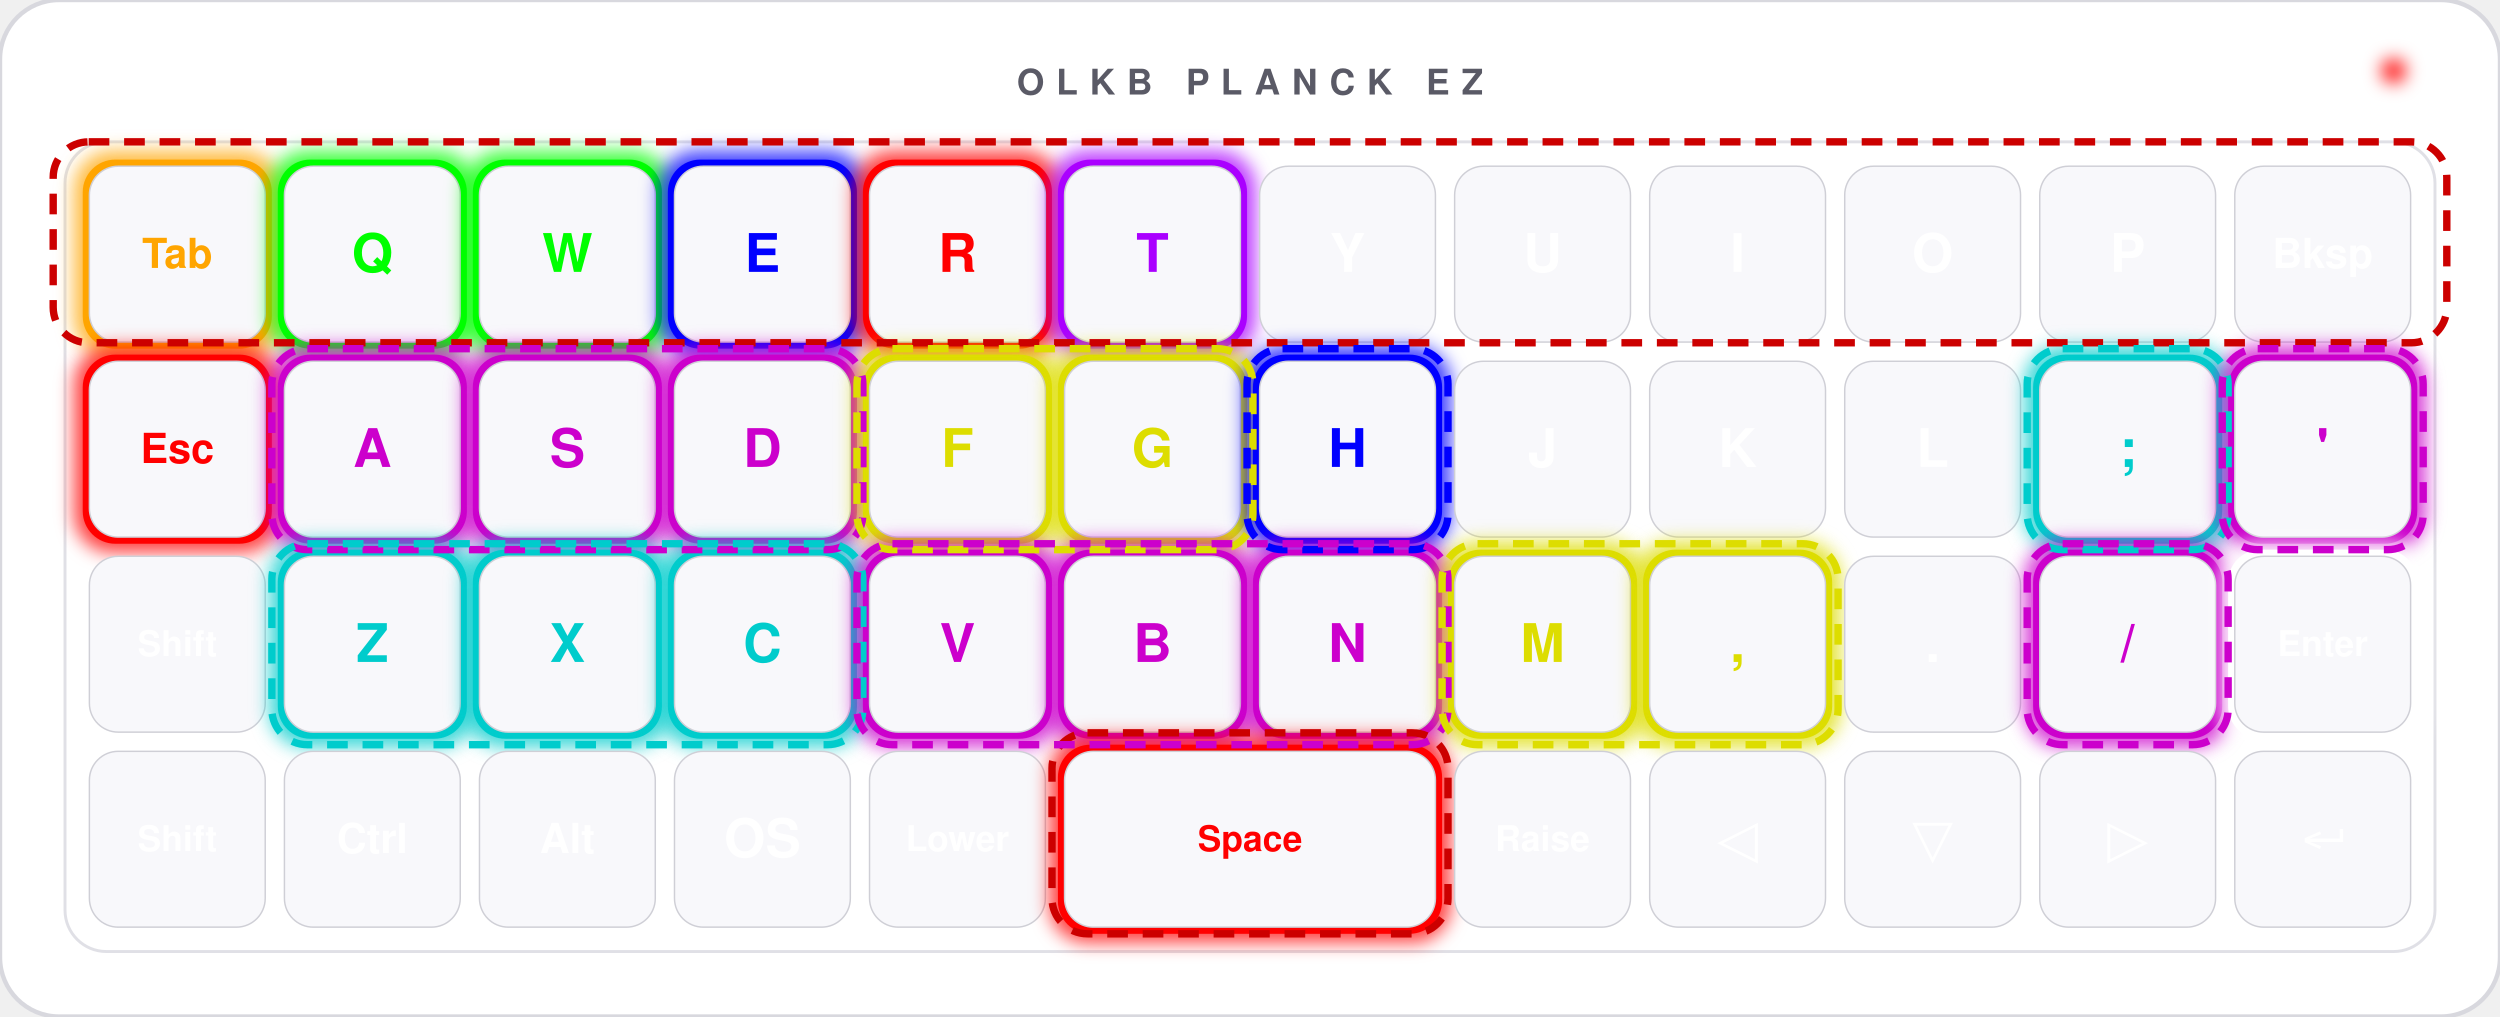
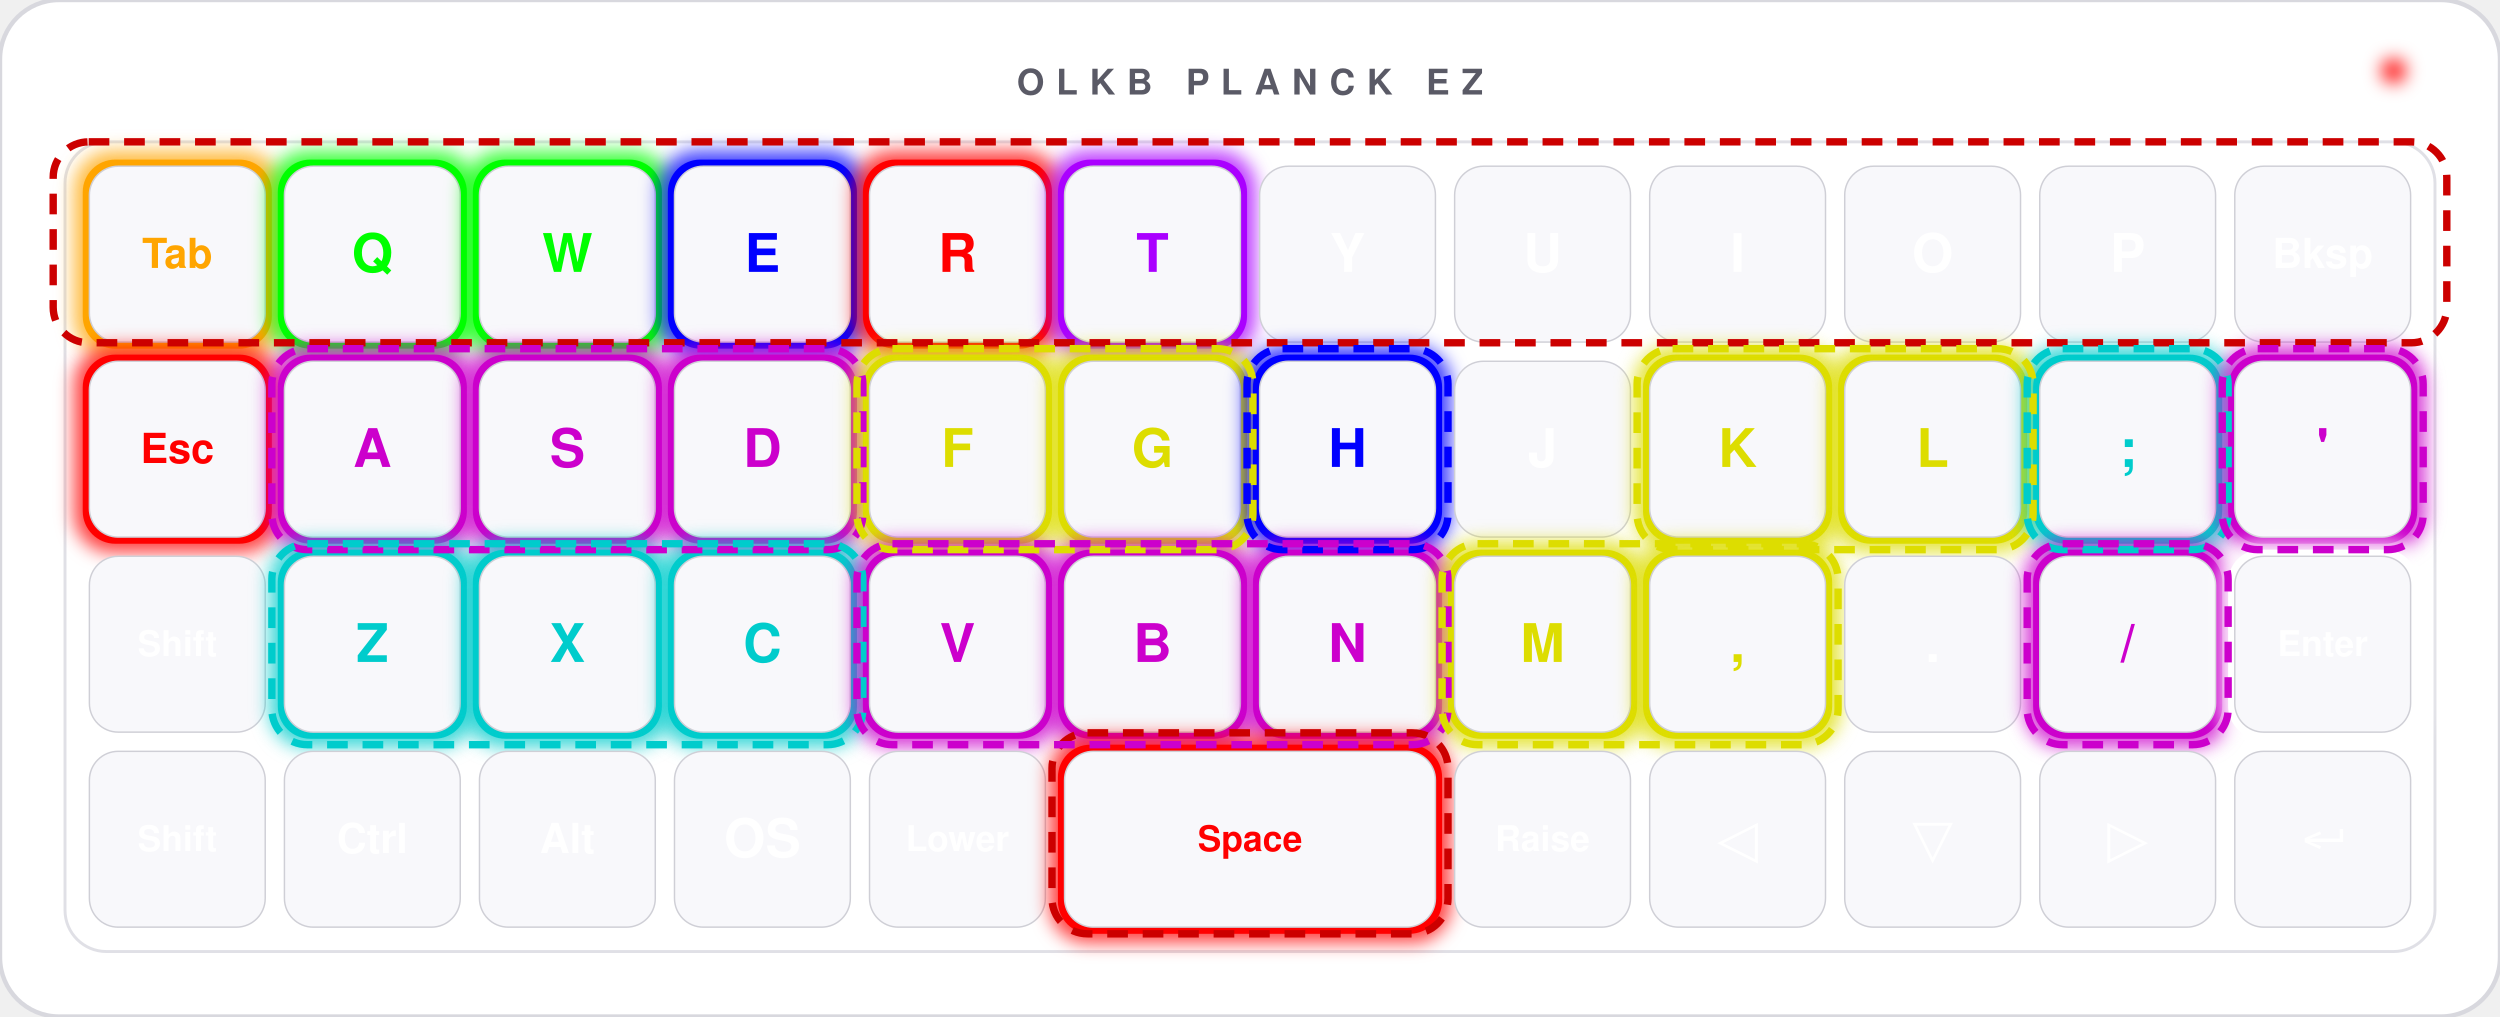
<svg xmlns="http://www.w3.org/2000/svg" baseProfile="full" height="344" version="1.1" viewBox="0 0 846 344" width="846">
  <defs>
    <filter height="220%" id="glow-s" width="220%" x="-60%" y="-60%">
      <feGaussianBlur in="SourceGraphic" stdDeviation="3" />
    </filter>
    <filter height="300%" id="glow-m" width="300%" x="-100%" y="-100%">
      <feGaussianBlur in="SourceGraphic" stdDeviation="3" />
    </filter>
    <filter height="140%" id="cap-shadow" width="140%" x="-20%" y="-20%">
      <feGaussianBlur in="SourceAlpha" stdDeviation="1.5" />
      <feOffset dx="0" dy="1.5" in="SourceGraphic" result="off" />
      <feFlood flood-color="#000000" flood-opacity="0.18" />
      <feComposite in="SourceGraphic" in2="off" operator="over" />
    </filter>
-     <mask id="m-2848e644">
+     <mask id="m-c3de08d0">
      <rect fill="#ffffff" height="60" rx="10" ry="10" width="60" x="30" y="56" />
      <text fill="#000000" font-family="Helvetica, Arial, sans-serif" font-size="14" font-weight="bold" text-anchor="middle" x="60.0" y="90.667">Tab</text>
    </mask>
-     <mask id="m-2172ff2d">
+     <mask id="m-363aecd1">
      <rect fill="#ffffff" height="60" rx="10" ry="10" width="60" x="96" y="56" />
      <text fill="#000000" font-family="Helvetica, Arial, sans-serif" font-size="18" font-weight="bold" text-anchor="middle" x="126.0" y="92.0">Q</text>
    </mask>
-     <mask id="m-c8ce3683">
+     <mask id="m-e39fe9f8">
      <rect fill="#ffffff" height="60" rx="10" ry="10" width="60" x="162" y="56" />
      <text fill="#000000" font-family="Helvetica, Arial, sans-serif" font-size="18" font-weight="bold" text-anchor="middle" x="192.0" y="92.0">W</text>
    </mask>
-     <mask id="m-a5fb7ac6">
+     <mask id="m-3212e2f3">
      <rect fill="#ffffff" height="60" rx="10" ry="10" width="60" x="228" y="56" />
      <text fill="#000000" font-family="Helvetica, Arial, sans-serif" font-size="18" font-weight="bold" text-anchor="middle" x="258.0" y="92.0">E</text>
    </mask>
-     <mask id="m-3c4ec62f">
+     <mask id="m-2aae4f2e">
      <rect fill="#ffffff" height="60" rx="10" ry="10" width="60" x="294" y="56" />
      <text fill="#000000" font-family="Helvetica, Arial, sans-serif" font-size="18" font-weight="bold" text-anchor="middle" x="324.0" y="92.0">R</text>
    </mask>
-     <mask id="m-a91ba698">
+     <mask id="m-9029d45a">
      <rect fill="#ffffff" height="60" rx="10" ry="10" width="60" x="360" y="56" />
      <text fill="#000000" font-family="Helvetica, Arial, sans-serif" font-size="18" font-weight="bold" text-anchor="middle" x="390.0" y="92.0">T</text>
    </mask>
-     <mask id="m-50dc12b1">
+     <mask id="m-d20d3918">
      <rect fill="#ffffff" height="60" rx="10" ry="10" width="60" x="426" y="56" />
      <text fill="#000000" font-family="Helvetica, Arial, sans-serif" font-size="18" font-weight="bold" text-anchor="middle" x="456.0" y="92.0">Y</text>
    </mask>
-     <mask id="m-31912036">
+     <mask id="m-595cba2b">
      <rect fill="#ffffff" height="60" rx="10" ry="10" width="60" x="492" y="56" />
      <text fill="#000000" font-family="Helvetica, Arial, sans-serif" font-size="18" font-weight="bold" text-anchor="middle" x="522.0" y="92.0">U</text>
    </mask>
-     <mask id="m-56f02467">
+     <mask id="m-e89f67ae">
      <rect fill="#ffffff" height="60" rx="10" ry="10" width="60" x="558" y="56" />
      <text fill="#000000" font-family="Helvetica, Arial, sans-serif" font-size="18" font-weight="bold" text-anchor="middle" x="588.0" y="92.0">I</text>
    </mask>
-     <mask id="m-ef4ac645">
+     <mask id="m-26fe67d7">
      <rect fill="#ffffff" height="60" rx="10" ry="10" width="60" x="624" y="56" />
      <text fill="#000000" font-family="Helvetica, Arial, sans-serif" font-size="18" font-weight="bold" text-anchor="middle" x="654.0" y="92.0">O</text>
    </mask>
-     <mask id="m-54c88fa0">
+     <mask id="m-1a092be3">
      <rect fill="#ffffff" height="60" rx="10" ry="10" width="60" x="690" y="56" />
      <text fill="#000000" font-family="Helvetica, Arial, sans-serif" font-size="18" font-weight="bold" text-anchor="middle" x="720.0" y="92.0">P</text>
    </mask>
-     <mask id="m-16970127">
+     <mask id="m-8cf0112f">
      <rect fill="#ffffff" height="60" rx="10" ry="10" width="60" x="756" y="56" />
      <text fill="#000000" font-family="Helvetica, Arial, sans-serif" font-size="14" font-weight="bold" text-anchor="middle" x="786.0" y="90.667">Bksp</text>
    </mask>
-     <mask id="m-394f0694">
+     <mask id="m-b6469c19">
      <rect fill="#ffffff" height="60" rx="10" ry="10" width="60" x="30" y="122" />
      <text fill="#000000" font-family="Helvetica, Arial, sans-serif" font-size="14" font-weight="bold" text-anchor="middle" x="60.0" y="156.667">Esc</text>
    </mask>
-     <mask id="m-df03ddb8">
+     <mask id="m-74d769eb">
      <rect fill="#ffffff" height="60" rx="10" ry="10" width="60" x="96" y="122" />
      <text fill="#000000" font-family="Helvetica, Arial, sans-serif" font-size="18" font-weight="bold" text-anchor="middle" x="126.0" y="158.0">A</text>
    </mask>
-     <mask id="m-9b54c4fc">
+     <mask id="m-c25c8217">
      <rect fill="#ffffff" height="60" rx="10" ry="10" width="60" x="162" y="122" />
      <text fill="#000000" font-family="Helvetica, Arial, sans-serif" font-size="18" font-weight="bold" text-anchor="middle" x="192.0" y="158.0">S</text>
    </mask>
-     <mask id="m-1b48ae42">
+     <mask id="m-559ac863">
      <rect fill="#ffffff" height="60" rx="10" ry="10" width="60" x="228" y="122" />
      <text fill="#000000" font-family="Helvetica, Arial, sans-serif" font-size="18" font-weight="bold" text-anchor="middle" x="258.0" y="158.0">D</text>
    </mask>
-     <mask id="m-49c6b320">
+     <mask id="m-44d41b8b">
      <rect fill="#ffffff" height="60" rx="10" ry="10" width="60" x="294" y="122" />
      <text fill="#000000" font-family="Helvetica, Arial, sans-serif" font-size="18" font-weight="bold" text-anchor="middle" x="324.0" y="158.0">F</text>
    </mask>
-     <mask id="m-c1bed0c7">
+     <mask id="m-a817c8bf">
      <rect fill="#ffffff" height="60" rx="10" ry="10" width="60" x="360" y="122" />
      <text fill="#000000" font-family="Helvetica, Arial, sans-serif" font-size="18" font-weight="bold" text-anchor="middle" x="390.0" y="158.0">G</text>
    </mask>
-     <mask id="m-5a61d8c7">
+     <mask id="m-85e165dd">
      <rect fill="#ffffff" height="60" rx="10" ry="10" width="60" x="426" y="122" />
      <text fill="#000000" font-family="Helvetica, Arial, sans-serif" font-size="18" font-weight="bold" text-anchor="middle" x="456.0" y="158.0">H</text>
    </mask>
-     <mask id="m-53be3f51">
+     <mask id="m-52f68683">
      <rect fill="#ffffff" height="60" rx="10" ry="10" width="60" x="492" y="122" />
      <text fill="#000000" font-family="Helvetica, Arial, sans-serif" font-size="18" font-weight="bold" text-anchor="middle" x="522.0" y="158.0">J</text>
    </mask>
-     <mask id="m-fe2b9c94">
+     <mask id="m-8423449d">
      <rect fill="#ffffff" height="60" rx="10" ry="10" width="60" x="558" y="122" />
      <text fill="#000000" font-family="Helvetica, Arial, sans-serif" font-size="18" font-weight="bold" text-anchor="middle" x="588.0" y="158.0">K</text>
    </mask>
-     <mask id="m-cf80d347">
+     <mask id="m-35bacf15">
      <rect fill="#ffffff" height="60" rx="10" ry="10" width="60" x="624" y="122" />
      <text fill="#000000" font-family="Helvetica, Arial, sans-serif" font-size="18" font-weight="bold" text-anchor="middle" x="654.0" y="158.0">L</text>
    </mask>
-     <mask id="m-ddce7370">
+     <mask id="m-244e44d8">
      <rect fill="#ffffff" height="60" rx="10" ry="10" width="60" x="690" y="122" />
      <text fill="#000000" font-family="Helvetica, Arial, sans-serif" font-size="18" font-weight="bold" text-anchor="middle" x="720.0" y="158.0">;</text>
    </mask>
-     <mask id="m-731193a2">
+     <mask id="m-72103a92">
      <rect fill="#ffffff" height="60" rx="10" ry="10" width="60" x="756" y="122" />
      <text fill="#000000" font-family="Helvetica, Arial, sans-serif" font-size="18" font-weight="bold" text-anchor="middle" x="786.0" y="158.0">'</text>
    </mask>
-     <mask id="m-651cc4a5">
+     <mask id="m-157f895c">
      <rect fill="#ffffff" height="60" rx="10" ry="10" width="60" x="30" y="188" />
      <text fill="#000000" font-family="Helvetica, Arial, sans-serif" font-size="12" font-weight="bold" text-anchor="middle" x="60.0" y="222.0">Shift</text>
    </mask>
-     <mask id="m-7a8a2cca">
+     <mask id="m-c8ffc7cb">
      <rect fill="#ffffff" height="60" rx="10" ry="10" width="60" x="96" y="188" />
      <text fill="#000000" font-family="Helvetica, Arial, sans-serif" font-size="18" font-weight="bold" text-anchor="middle" x="126.0" y="224.0">Z</text>
    </mask>
-     <mask id="m-dfd4e2c6">
+     <mask id="m-d3da94a7">
      <rect fill="#ffffff" height="60" rx="10" ry="10" width="60" x="162" y="188" />
      <text fill="#000000" font-family="Helvetica, Arial, sans-serif" font-size="18" font-weight="bold" text-anchor="middle" x="192.0" y="224.0">X</text>
    </mask>
-     <mask id="m-e6ca425a">
+     <mask id="m-02abb5fe">
      <rect fill="#ffffff" height="60" rx="10" ry="10" width="60" x="228" y="188" />
      <text fill="#000000" font-family="Helvetica, Arial, sans-serif" font-size="18" font-weight="bold" text-anchor="middle" x="258.0" y="224.0">C</text>
    </mask>
-     <mask id="m-5f30839e">
+     <mask id="m-f70f51fb">
      <rect fill="#ffffff" height="60" rx="10" ry="10" width="60" x="294" y="188" />
      <text fill="#000000" font-family="Helvetica, Arial, sans-serif" font-size="18" font-weight="bold" text-anchor="middle" x="324.0" y="224.0">V</text>
    </mask>
-     <mask id="m-00b20e50">
+     <mask id="m-0b31d636">
      <rect fill="#ffffff" height="60" rx="10" ry="10" width="60" x="360" y="188" />
      <text fill="#000000" font-family="Helvetica, Arial, sans-serif" font-size="18" font-weight="bold" text-anchor="middle" x="390.0" y="224.0">B</text>
    </mask>
-     <mask id="m-43683609">
+     <mask id="m-972a4964">
      <rect fill="#ffffff" height="60" rx="10" ry="10" width="60" x="426" y="188" />
      <text fill="#000000" font-family="Helvetica, Arial, sans-serif" font-size="18" font-weight="bold" text-anchor="middle" x="456.0" y="224.0">N</text>
    </mask>
-     <mask id="m-790438fc">
+     <mask id="m-17490e4d">
      <rect fill="#ffffff" height="60" rx="10" ry="10" width="60" x="492" y="188" />
      <text fill="#000000" font-family="Helvetica, Arial, sans-serif" font-size="18" font-weight="bold" text-anchor="middle" x="522.0" y="224.0">M</text>
    </mask>
-     <mask id="m-0e203816">
+     <mask id="m-d2f5aa57">
      <rect fill="#ffffff" height="60" rx="10" ry="10" width="60" x="558" y="188" />
      <text fill="#000000" font-family="Helvetica, Arial, sans-serif" font-size="18" font-weight="bold" text-anchor="middle" x="588.0" y="224.0">,</text>
    </mask>
-     <mask id="m-d1fbc1d2">
+     <mask id="m-b3c8dc39">
      <rect fill="#ffffff" height="60" rx="10" ry="10" width="60" x="624" y="188" />
      <text fill="#000000" font-family="Helvetica, Arial, sans-serif" font-size="18" font-weight="bold" text-anchor="middle" x="654.0" y="224.0">.</text>
    </mask>
-     <mask id="m-36ef63bc">
+     <mask id="m-7af173e3">
      <rect fill="#ffffff" height="60" rx="10" ry="10" width="60" x="690" y="188" />
      <text fill="#000000" font-family="Helvetica, Arial, sans-serif" font-size="18" font-weight="bold" text-anchor="middle" x="720.0" y="224.0">/</text>
    </mask>
-     <mask id="m-5f7a99f6">
+     <mask id="m-bf601583">
      <rect fill="#ffffff" height="60" rx="10" ry="10" width="60" x="756" y="188" />
      <text fill="#000000" font-family="Helvetica, Arial, sans-serif" font-size="12" font-weight="bold" text-anchor="middle" x="786.0" y="222.0">Enter</text>
    </mask>
-     <mask id="m-82002336">
+     <mask id="m-86b70e65">
      <rect fill="#ffffff" height="60" rx="10" ry="10" width="60" x="30" y="254" />
      <text fill="#000000" font-family="Helvetica, Arial, sans-serif" font-size="12" font-weight="bold" text-anchor="middle" x="60.0" y="288.0">Shift</text>
    </mask>
-     <mask id="m-a7f740a3">
+     <mask id="m-a0eb005f">
      <rect fill="#ffffff" height="60" rx="10" ry="10" width="60" x="96" y="254" />
      <text fill="#000000" font-family="Helvetica, Arial, sans-serif" font-size="14" font-weight="bold" text-anchor="middle" x="126.0" y="288.667">Ctrl</text>
    </mask>
-     <mask id="m-c58d9c11">
+     <mask id="m-91490fd9">
      <rect fill="#ffffff" height="60" rx="10" ry="10" width="60" x="162" y="254" />
      <text fill="#000000" font-family="Helvetica, Arial, sans-serif" font-size="14" font-weight="bold" text-anchor="middle" x="192.0" y="288.667">Alt</text>
    </mask>
-     <mask id="m-0f856270">
+     <mask id="m-6c882320">
      <rect fill="#ffffff" height="60" rx="10" ry="10" width="60" x="228" y="254" />
      <text fill="#000000" font-family="Helvetica, Arial, sans-serif" font-size="18" font-weight="bold" text-anchor="middle" x="258.0" y="290.0">OS</text>
    </mask>
-     <mask id="m-11b57676">
+     <mask id="m-555a4a30">
      <rect fill="#ffffff" height="60" rx="10" ry="10" width="60" x="294" y="254" />
      <text fill="#000000" font-family="Helvetica, Arial, sans-serif" font-size="12" font-weight="bold" text-anchor="middle" x="324.0" y="288.0">Lower</text>
    </mask>
-     <mask id="m-ae5bd3dd">
+     <mask id="m-b518646a">
      <rect fill="#ffffff" height="60" rx="10" ry="10" width="126" x="360" y="254" />
      <text fill="#000000" font-family="Helvetica, Arial, sans-serif" font-size="12" font-weight="bold" text-anchor="middle" x="423.0" y="288.0">Space</text>
    </mask>
-     <mask id="m-c66ef3c0">
+     <mask id="m-809ce76c">
      <rect fill="#ffffff" height="60" rx="10" ry="10" width="60" x="492" y="254" />
      <text fill="#000000" font-family="Helvetica, Arial, sans-serif" font-size="12" font-weight="bold" text-anchor="middle" x="522.0" y="288.0">Raise</text>
    </mask>
-     <mask id="m-af2b402f">
+     <mask id="m-074e636c">
      <rect fill="#ffffff" height="60" rx="10" ry="10" width="60" x="558" y="254" />
      <text fill="#000000" font-family="Helvetica, Arial, sans-serif" font-size="18" font-weight="bold" text-anchor="middle" x="588.0" y="290.0">◁</text>
    </mask>
-     <mask id="m-c8a40f9e">
+     <mask id="m-17083580">
      <rect fill="#ffffff" height="60" rx="10" ry="10" width="60" x="624" y="254" />
      <text fill="#000000" font-family="Helvetica, Arial, sans-serif" font-size="18" font-weight="bold" text-anchor="middle" x="654.0" y="290.0">▽</text>
    </mask>
-     <mask id="m-6de1990a">
+     <mask id="m-11c74a79">
      <rect fill="#ffffff" height="60" rx="10" ry="10" width="60" x="690" y="254" />
      <text fill="#000000" font-family="Helvetica, Arial, sans-serif" font-size="18" font-weight="bold" text-anchor="middle" x="720.0" y="290.0">▷</text>
    </mask>
-     <mask id="m-abdd759e">
+     <mask id="m-18d4b8e1">
      <rect fill="#ffffff" height="60" rx="10" ry="10" width="60" x="756" y="254" />
      <text fill="#000000" font-family="Helvetica, Arial, sans-serif" font-size="18" font-weight="bold" text-anchor="middle" x="786.0" y="290.0">↵</text>
    </mask>
  </defs>
  <rect fill="#ffffff" height="344" rx="20" ry="20" stroke="#d8d8de" stroke-width="1.5" width="846" x="0" y="0" />
  <rect fill="#ffffff" height="328" rx="14" ry="14" stroke="none" width="830" x="8" y="8" />
  <rect fill="#ffffff" height="274" rx="14" ry="14" stroke="#e0e0e6" stroke-width="1" width="802" x="22" y="48" />
  <text fill="#5a5a66" font-family="Helvetica, Arial, sans-serif" font-size="12" font-weight="bold" letter-spacing="4" text-anchor="middle" x="423.0" y="32">OLKB  PLANCK  EZ</text>
  <circle cx="810" cy="24" fill="#ff0000" filter="url(#glow-m)" r="4" />
  <rect fill="#ffa500" height="64" rx="11" ry="11" width="64" x="28" y="54" />
  <rect fill="#ffa500" filter="url(#glow-s)" height="70" opacity="0.75" rx="13" ry="13" width="70" x="25" y="51" />
-   <rect fill="#f8f8fb" filter="url(#cap-shadow)" height="60" mask="url(#m-2848e644)" rx="10" ry="10" stroke="#cfcfd6" stroke-width="1" width="60" x="30" y="56" />
+   <rect fill="#f8f8fb" filter="url(#cap-shadow)" height="60" mask="url(#m-c3de08d0)" rx="10" ry="10" stroke="#cfcfd6" stroke-width="1" width="60" x="30" y="56" />
  <rect fill="#00ff00" height="64" rx="11" ry="11" width="64" x="94" y="54" />
  <rect fill="#00ff00" filter="url(#glow-s)" height="70" opacity="0.75" rx="13" ry="13" width="70" x="91" y="51" />
-   <rect fill="#f8f8fb" filter="url(#cap-shadow)" height="60" mask="url(#m-2172ff2d)" rx="10" ry="10" stroke="#cfcfd6" stroke-width="1" width="60" x="96" y="56" />
+   <rect fill="#f8f8fb" filter="url(#cap-shadow)" height="60" mask="url(#m-363aecd1)" rx="10" ry="10" stroke="#cfcfd6" stroke-width="1" width="60" x="96" y="56" />
  <rect fill="#00ff00" height="64" rx="11" ry="11" width="64" x="160" y="54" />
  <rect fill="#00ff00" filter="url(#glow-s)" height="70" opacity="0.75" rx="13" ry="13" width="70" x="157" y="51" />
-   <rect fill="#f8f8fb" filter="url(#cap-shadow)" height="60" mask="url(#m-c8ce3683)" rx="10" ry="10" stroke="#cfcfd6" stroke-width="1" width="60" x="162" y="56" />
+   <rect fill="#f8f8fb" filter="url(#cap-shadow)" height="60" mask="url(#m-e39fe9f8)" rx="10" ry="10" stroke="#cfcfd6" stroke-width="1" width="60" x="162" y="56" />
  <rect fill="#0000ff" height="64" rx="11" ry="11" width="64" x="226" y="54" />
  <rect fill="#0000ff" filter="url(#glow-s)" height="70" opacity="0.75" rx="13" ry="13" width="70" x="223" y="51" />
-   <rect fill="#f8f8fb" filter="url(#cap-shadow)" height="60" mask="url(#m-a5fb7ac6)" rx="10" ry="10" stroke="#cfcfd6" stroke-width="1" width="60" x="228" y="56" />
+   <rect fill="#f8f8fb" filter="url(#cap-shadow)" height="60" mask="url(#m-3212e2f3)" rx="10" ry="10" stroke="#cfcfd6" stroke-width="1" width="60" x="228" y="56" />
  <rect fill="#ff0000" height="64" rx="11" ry="11" width="64" x="292" y="54" />
  <rect fill="#ff0000" filter="url(#glow-s)" height="70" opacity="0.75" rx="13" ry="13" width="70" x="289" y="51" />
-   <rect fill="#f8f8fb" filter="url(#cap-shadow)" height="60" mask="url(#m-3c4ec62f)" rx="10" ry="10" stroke="#cfcfd6" stroke-width="1" width="60" x="294" y="56" />
+   <rect fill="#f8f8fb" filter="url(#cap-shadow)" height="60" mask="url(#m-2aae4f2e)" rx="10" ry="10" stroke="#cfcfd6" stroke-width="1" width="60" x="294" y="56" />
  <rect fill="#aa00ff" height="64" rx="11" ry="11" width="64" x="358" y="54" />
  <rect fill="#aa00ff" filter="url(#glow-s)" height="70" opacity="0.75" rx="13" ry="13" width="70" x="355" y="51" />
-   <rect fill="#f8f8fb" filter="url(#cap-shadow)" height="60" mask="url(#m-a91ba698)" rx="10" ry="10" stroke="#cfcfd6" stroke-width="1" width="60" x="360" y="56" />
-   <rect fill="#f8f8fb" filter="url(#cap-shadow)" height="60" mask="url(#m-50dc12b1)" rx="10" ry="10" stroke="#cfcfd6" stroke-width="1" width="60" x="426" y="56" />
-   <rect fill="#f8f8fb" filter="url(#cap-shadow)" height="60" mask="url(#m-31912036)" rx="10" ry="10" stroke="#cfcfd6" stroke-width="1" width="60" x="492" y="56" />
-   <rect fill="#f8f8fb" filter="url(#cap-shadow)" height="60" mask="url(#m-56f02467)" rx="10" ry="10" stroke="#cfcfd6" stroke-width="1" width="60" x="558" y="56" />
-   <rect fill="#f8f8fb" filter="url(#cap-shadow)" height="60" mask="url(#m-ef4ac645)" rx="10" ry="10" stroke="#cfcfd6" stroke-width="1" width="60" x="624" y="56" />
-   <rect fill="#f8f8fb" filter="url(#cap-shadow)" height="60" mask="url(#m-54c88fa0)" rx="10" ry="10" stroke="#cfcfd6" stroke-width="1" width="60" x="690" y="56" />
-   <rect fill="#f8f8fb" filter="url(#cap-shadow)" height="60" mask="url(#m-16970127)" rx="10" ry="10" stroke="#cfcfd6" stroke-width="1" width="60" x="756" y="56" />
+   <rect fill="#f8f8fb" filter="url(#cap-shadow)" height="60" mask="url(#m-9029d45a)" rx="10" ry="10" stroke="#cfcfd6" stroke-width="1" width="60" x="360" y="56" />
+   <rect fill="#f8f8fb" filter="url(#cap-shadow)" height="60" mask="url(#m-d20d3918)" rx="10" ry="10" stroke="#cfcfd6" stroke-width="1" width="60" x="426" y="56" />
+   <rect fill="#f8f8fb" filter="url(#cap-shadow)" height="60" mask="url(#m-595cba2b)" rx="10" ry="10" stroke="#cfcfd6" stroke-width="1" width="60" x="492" y="56" />
+   <rect fill="#f8f8fb" filter="url(#cap-shadow)" height="60" mask="url(#m-e89f67ae)" rx="10" ry="10" stroke="#cfcfd6" stroke-width="1" width="60" x="558" y="56" />
+   <rect fill="#f8f8fb" filter="url(#cap-shadow)" height="60" mask="url(#m-26fe67d7)" rx="10" ry="10" stroke="#cfcfd6" stroke-width="1" width="60" x="624" y="56" />
+   <rect fill="#f8f8fb" filter="url(#cap-shadow)" height="60" mask="url(#m-1a092be3)" rx="10" ry="10" stroke="#cfcfd6" stroke-width="1" width="60" x="690" y="56" />
+   <rect fill="#f8f8fb" filter="url(#cap-shadow)" height="60" mask="url(#m-8cf0112f)" rx="10" ry="10" stroke="#cfcfd6" stroke-width="1" width="60" x="756" y="56" />
  <rect fill="#ff0000" height="64" rx="11" ry="11" width="64" x="28" y="120" />
  <rect fill="#ff0000" filter="url(#glow-s)" height="70" opacity="0.75" rx="13" ry="13" width="70" x="25" y="117" />
-   <rect fill="#f8f8fb" filter="url(#cap-shadow)" height="60" mask="url(#m-394f0694)" rx="10" ry="10" stroke="#cfcfd6" stroke-width="1" width="60" x="30" y="122" />
+   <rect fill="#f8f8fb" filter="url(#cap-shadow)" height="60" mask="url(#m-b6469c19)" rx="10" ry="10" stroke="#cfcfd6" stroke-width="1" width="60" x="30" y="122" />
  <rect fill="#cc00cc" height="64" rx="11" ry="11" width="64" x="94" y="120" />
  <rect fill="#cc00cc" filter="url(#glow-s)" height="70" opacity="0.75" rx="13" ry="13" width="70" x="91" y="117" />
-   <rect fill="#f8f8fb" filter="url(#cap-shadow)" height="60" mask="url(#m-df03ddb8)" rx="10" ry="10" stroke="#cfcfd6" stroke-width="1" width="60" x="96" y="122" />
+   <rect fill="#f8f8fb" filter="url(#cap-shadow)" height="60" mask="url(#m-74d769eb)" rx="10" ry="10" stroke="#cfcfd6" stroke-width="1" width="60" x="96" y="122" />
  <rect fill="#cc00cc" height="64" rx="11" ry="11" width="64" x="160" y="120" />
  <rect fill="#cc00cc" filter="url(#glow-s)" height="70" opacity="0.75" rx="13" ry="13" width="70" x="157" y="117" />
-   <rect fill="#f8f8fb" filter="url(#cap-shadow)" height="60" mask="url(#m-9b54c4fc)" rx="10" ry="10" stroke="#cfcfd6" stroke-width="1" width="60" x="162" y="122" />
+   <rect fill="#f8f8fb" filter="url(#cap-shadow)" height="60" mask="url(#m-c25c8217)" rx="10" ry="10" stroke="#cfcfd6" stroke-width="1" width="60" x="162" y="122" />
  <rect fill="#cc00cc" height="64" rx="11" ry="11" width="64" x="226" y="120" />
  <rect fill="#cc00cc" filter="url(#glow-s)" height="70" opacity="0.75" rx="13" ry="13" width="70" x="223" y="117" />
-   <rect fill="#f8f8fb" filter="url(#cap-shadow)" height="60" mask="url(#m-1b48ae42)" rx="10" ry="10" stroke="#cfcfd6" stroke-width="1" width="60" x="228" y="122" />
+   <rect fill="#f8f8fb" filter="url(#cap-shadow)" height="60" mask="url(#m-559ac863)" rx="10" ry="10" stroke="#cfcfd6" stroke-width="1" width="60" x="228" y="122" />
  <rect fill="#dddd00" height="64" rx="11" ry="11" width="64" x="292" y="120" />
  <rect fill="#dddd00" filter="url(#glow-s)" height="70" opacity="0.75" rx="13" ry="13" width="70" x="289" y="117" />
-   <rect fill="#f8f8fb" filter="url(#cap-shadow)" height="60" mask="url(#m-49c6b320)" rx="10" ry="10" stroke="#cfcfd6" stroke-width="1" width="60" x="294" y="122" />
+   <rect fill="#f8f8fb" filter="url(#cap-shadow)" height="60" mask="url(#m-44d41b8b)" rx="10" ry="10" stroke="#cfcfd6" stroke-width="1" width="60" x="294" y="122" />
  <rect fill="#dddd00" height="64" rx="11" ry="11" width="64" x="358" y="120" />
  <rect fill="#dddd00" filter="url(#glow-s)" height="70" opacity="0.75" rx="13" ry="13" width="70" x="355" y="117" />
-   <rect fill="#f8f8fb" filter="url(#cap-shadow)" height="60" mask="url(#m-c1bed0c7)" rx="10" ry="10" stroke="#cfcfd6" stroke-width="1" width="60" x="360" y="122" />
+   <rect fill="#f8f8fb" filter="url(#cap-shadow)" height="60" mask="url(#m-a817c8bf)" rx="10" ry="10" stroke="#cfcfd6" stroke-width="1" width="60" x="360" y="122" />
  <rect fill="#0000ff" height="64" rx="11" ry="11" width="64" x="424" y="120" />
  <rect fill="#0000ff" filter="url(#glow-s)" height="70" opacity="0.75" rx="13" ry="13" width="70" x="421" y="117" />
-   <rect fill="#f8f8fb" filter="url(#cap-shadow)" height="60" mask="url(#m-5a61d8c7)" rx="10" ry="10" stroke="#cfcfd6" stroke-width="1" width="60" x="426" y="122" />
-   <rect fill="#f8f8fb" filter="url(#cap-shadow)" height="60" mask="url(#m-53be3f51)" rx="10" ry="10" stroke="#cfcfd6" stroke-width="1" width="60" x="492" y="122" />
-   <rect fill="#f8f8fb" filter="url(#cap-shadow)" height="60" mask="url(#m-fe2b9c94)" rx="10" ry="10" stroke="#cfcfd6" stroke-width="1" width="60" x="558" y="122" />
-   <rect fill="#f8f8fb" filter="url(#cap-shadow)" height="60" mask="url(#m-cf80d347)" rx="10" ry="10" stroke="#cfcfd6" stroke-width="1" width="60" x="624" y="122" />
+   <rect fill="#f8f8fb" filter="url(#cap-shadow)" height="60" mask="url(#m-85e165dd)" rx="10" ry="10" stroke="#cfcfd6" stroke-width="1" width="60" x="426" y="122" />
+   <rect fill="#f8f8fb" filter="url(#cap-shadow)" height="60" mask="url(#m-52f68683)" rx="10" ry="10" stroke="#cfcfd6" stroke-width="1" width="60" x="492" y="122" />
+   <rect fill="#dddd00" height="64" rx="11" ry="11" width="64" x="556" y="120" />
+   <rect fill="#dddd00" filter="url(#glow-s)" height="70" opacity="0.75" rx="13" ry="13" width="70" x="553" y="117" />
+   <rect fill="#f8f8fb" filter="url(#cap-shadow)" height="60" mask="url(#m-8423449d)" rx="10" ry="10" stroke="#cfcfd6" stroke-width="1" width="60" x="558" y="122" />
+   <rect fill="#dddd00" height="64" rx="11" ry="11" width="64" x="622" y="120" />
+   <rect fill="#dddd00" filter="url(#glow-s)" height="70" opacity="0.75" rx="13" ry="13" width="70" x="619" y="117" />
+   <rect fill="#f8f8fb" filter="url(#cap-shadow)" height="60" mask="url(#m-35bacf15)" rx="10" ry="10" stroke="#cfcfd6" stroke-width="1" width="60" x="624" y="122" />
  <rect fill="#00cccc" height="64" rx="11" ry="11" width="64" x="688" y="120" />
  <rect fill="#00cccc" filter="url(#glow-s)" height="70" opacity="0.75" rx="13" ry="13" width="70" x="685" y="117" />
-   <rect fill="#f8f8fb" filter="url(#cap-shadow)" height="60" mask="url(#m-ddce7370)" rx="10" ry="10" stroke="#cfcfd6" stroke-width="1" width="60" x="690" y="122" />
+   <rect fill="#f8f8fb" filter="url(#cap-shadow)" height="60" mask="url(#m-244e44d8)" rx="10" ry="10" stroke="#cfcfd6" stroke-width="1" width="60" x="690" y="122" />
  <rect fill="#cc00cc" height="64" rx="11" ry="11" width="64" x="754" y="120" />
  <rect fill="#cc00cc" filter="url(#glow-s)" height="70" opacity="0.75" rx="13" ry="13" width="70" x="751" y="117" />
-   <rect fill="#f8f8fb" filter="url(#cap-shadow)" height="60" mask="url(#m-731193a2)" rx="10" ry="10" stroke="#cfcfd6" stroke-width="1" width="60" x="756" y="122" />
-   <rect fill="#f8f8fb" filter="url(#cap-shadow)" height="60" mask="url(#m-651cc4a5)" rx="10" ry="10" stroke="#cfcfd6" stroke-width="1" width="60" x="30" y="188" />
+   <rect fill="#f8f8fb" filter="url(#cap-shadow)" height="60" mask="url(#m-72103a92)" rx="10" ry="10" stroke="#cfcfd6" stroke-width="1" width="60" x="756" y="122" />
+   <rect fill="#f8f8fb" filter="url(#cap-shadow)" height="60" mask="url(#m-157f895c)" rx="10" ry="10" stroke="#cfcfd6" stroke-width="1" width="60" x="30" y="188" />
  <rect fill="#00cccc" height="64" rx="11" ry="11" width="64" x="94" y="186" />
  <rect fill="#00cccc" filter="url(#glow-s)" height="70" opacity="0.75" rx="13" ry="13" width="70" x="91" y="183" />
-   <rect fill="#f8f8fb" filter="url(#cap-shadow)" height="60" mask="url(#m-7a8a2cca)" rx="10" ry="10" stroke="#cfcfd6" stroke-width="1" width="60" x="96" y="188" />
+   <rect fill="#f8f8fb" filter="url(#cap-shadow)" height="60" mask="url(#m-c8ffc7cb)" rx="10" ry="10" stroke="#cfcfd6" stroke-width="1" width="60" x="96" y="188" />
  <rect fill="#00cccc" height="64" rx="11" ry="11" width="64" x="160" y="186" />
  <rect fill="#00cccc" filter="url(#glow-s)" height="70" opacity="0.75" rx="13" ry="13" width="70" x="157" y="183" />
-   <rect fill="#f8f8fb" filter="url(#cap-shadow)" height="60" mask="url(#m-dfd4e2c6)" rx="10" ry="10" stroke="#cfcfd6" stroke-width="1" width="60" x="162" y="188" />
+   <rect fill="#f8f8fb" filter="url(#cap-shadow)" height="60" mask="url(#m-d3da94a7)" rx="10" ry="10" stroke="#cfcfd6" stroke-width="1" width="60" x="162" y="188" />
  <rect fill="#00cccc" height="64" rx="11" ry="11" width="64" x="226" y="186" />
  <rect fill="#00cccc" filter="url(#glow-s)" height="70" opacity="0.75" rx="13" ry="13" width="70" x="223" y="183" />
-   <rect fill="#f8f8fb" filter="url(#cap-shadow)" height="60" mask="url(#m-e6ca425a)" rx="10" ry="10" stroke="#cfcfd6" stroke-width="1" width="60" x="228" y="188" />
+   <rect fill="#f8f8fb" filter="url(#cap-shadow)" height="60" mask="url(#m-02abb5fe)" rx="10" ry="10" stroke="#cfcfd6" stroke-width="1" width="60" x="228" y="188" />
  <rect fill="#cc00cc" height="64" rx="11" ry="11" width="64" x="292" y="186" />
  <rect fill="#cc00cc" filter="url(#glow-s)" height="70" opacity="0.75" rx="13" ry="13" width="70" x="289" y="183" />
-   <rect fill="#f8f8fb" filter="url(#cap-shadow)" height="60" mask="url(#m-5f30839e)" rx="10" ry="10" stroke="#cfcfd6" stroke-width="1" width="60" x="294" y="188" />
+   <rect fill="#f8f8fb" filter="url(#cap-shadow)" height="60" mask="url(#m-f70f51fb)" rx="10" ry="10" stroke="#cfcfd6" stroke-width="1" width="60" x="294" y="188" />
  <rect fill="#cc00cc" height="64" rx="11" ry="11" width="64" x="358" y="186" />
  <rect fill="#cc00cc" filter="url(#glow-s)" height="70" opacity="0.75" rx="13" ry="13" width="70" x="355" y="183" />
-   <rect fill="#f8f8fb" filter="url(#cap-shadow)" height="60" mask="url(#m-00b20e50)" rx="10" ry="10" stroke="#cfcfd6" stroke-width="1" width="60" x="360" y="188" />
+   <rect fill="#f8f8fb" filter="url(#cap-shadow)" height="60" mask="url(#m-0b31d636)" rx="10" ry="10" stroke="#cfcfd6" stroke-width="1" width="60" x="360" y="188" />
  <rect fill="#cc00cc" height="64" rx="11" ry="11" width="64" x="424" y="186" />
  <rect fill="#cc00cc" filter="url(#glow-s)" height="70" opacity="0.75" rx="13" ry="13" width="70" x="421" y="183" />
-   <rect fill="#f8f8fb" filter="url(#cap-shadow)" height="60" mask="url(#m-43683609)" rx="10" ry="10" stroke="#cfcfd6" stroke-width="1" width="60" x="426" y="188" />
+   <rect fill="#f8f8fb" filter="url(#cap-shadow)" height="60" mask="url(#m-972a4964)" rx="10" ry="10" stroke="#cfcfd6" stroke-width="1" width="60" x="426" y="188" />
  <rect fill="#dddd00" height="64" rx="11" ry="11" width="64" x="490" y="186" />
  <rect fill="#dddd00" filter="url(#glow-s)" height="70" opacity="0.75" rx="13" ry="13" width="70" x="487" y="183" />
-   <rect fill="#f8f8fb" filter="url(#cap-shadow)" height="60" mask="url(#m-790438fc)" rx="10" ry="10" stroke="#cfcfd6" stroke-width="1" width="60" x="492" y="188" />
+   <rect fill="#f8f8fb" filter="url(#cap-shadow)" height="60" mask="url(#m-17490e4d)" rx="10" ry="10" stroke="#cfcfd6" stroke-width="1" width="60" x="492" y="188" />
  <rect fill="#dddd00" height="64" rx="11" ry="11" width="64" x="556" y="186" />
  <rect fill="#dddd00" filter="url(#glow-s)" height="70" opacity="0.75" rx="13" ry="13" width="70" x="553" y="183" />
-   <rect fill="#f8f8fb" filter="url(#cap-shadow)" height="60" mask="url(#m-0e203816)" rx="10" ry="10" stroke="#cfcfd6" stroke-width="1" width="60" x="558" y="188" />
-   <rect fill="#f8f8fb" filter="url(#cap-shadow)" height="60" mask="url(#m-d1fbc1d2)" rx="10" ry="10" stroke="#cfcfd6" stroke-width="1" width="60" x="624" y="188" />
+   <rect fill="#f8f8fb" filter="url(#cap-shadow)" height="60" mask="url(#m-d2f5aa57)" rx="10" ry="10" stroke="#cfcfd6" stroke-width="1" width="60" x="558" y="188" />
+   <rect fill="#f8f8fb" filter="url(#cap-shadow)" height="60" mask="url(#m-b3c8dc39)" rx="10" ry="10" stroke="#cfcfd6" stroke-width="1" width="60" x="624" y="188" />
  <rect fill="#cc00cc" height="64" rx="11" ry="11" width="64" x="688" y="186" />
  <rect fill="#cc00cc" filter="url(#glow-s)" height="70" opacity="0.75" rx="13" ry="13" width="70" x="685" y="183" />
-   <rect fill="#f8f8fb" filter="url(#cap-shadow)" height="60" mask="url(#m-36ef63bc)" rx="10" ry="10" stroke="#cfcfd6" stroke-width="1" width="60" x="690" y="188" />
+   <rect fill="#f8f8fb" filter="url(#cap-shadow)" height="60" mask="url(#m-7af173e3)" rx="10" ry="10" stroke="#cfcfd6" stroke-width="1" width="60" x="690" y="188" />
  <rect fill="#ffffff" height="64" rx="11" ry="11" width="64" x="754" y="186" />
  <rect fill="#ffffff" filter="url(#glow-s)" height="70" opacity="0.75" rx="13" ry="13" width="70" x="751" y="183" />
-   <rect fill="#f8f8fb" filter="url(#cap-shadow)" height="60" mask="url(#m-5f7a99f6)" rx="10" ry="10" stroke="#cfcfd6" stroke-width="1" width="60" x="756" y="188" />
-   <rect fill="#f8f8fb" filter="url(#cap-shadow)" height="60" mask="url(#m-82002336)" rx="10" ry="10" stroke="#cfcfd6" stroke-width="1" width="60" x="30" y="254" />
-   <rect fill="#f8f8fb" filter="url(#cap-shadow)" height="60" mask="url(#m-a7f740a3)" rx="10" ry="10" stroke="#cfcfd6" stroke-width="1" width="60" x="96" y="254" />
-   <rect fill="#f8f8fb" filter="url(#cap-shadow)" height="60" mask="url(#m-c58d9c11)" rx="10" ry="10" stroke="#cfcfd6" stroke-width="1" width="60" x="162" y="254" />
-   <rect fill="#f8f8fb" filter="url(#cap-shadow)" height="60" mask="url(#m-0f856270)" rx="10" ry="10" stroke="#cfcfd6" stroke-width="1" width="60" x="228" y="254" />
-   <rect fill="#f8f8fb" filter="url(#cap-shadow)" height="60" mask="url(#m-11b57676)" rx="10" ry="10" stroke="#cfcfd6" stroke-width="1" width="60" x="294" y="254" />
+   <rect fill="#f8f8fb" filter="url(#cap-shadow)" height="60" mask="url(#m-bf601583)" rx="10" ry="10" stroke="#cfcfd6" stroke-width="1" width="60" x="756" y="188" />
+   <rect fill="#f8f8fb" filter="url(#cap-shadow)" height="60" mask="url(#m-86b70e65)" rx="10" ry="10" stroke="#cfcfd6" stroke-width="1" width="60" x="30" y="254" />
+   <rect fill="#f8f8fb" filter="url(#cap-shadow)" height="60" mask="url(#m-a0eb005f)" rx="10" ry="10" stroke="#cfcfd6" stroke-width="1" width="60" x="96" y="254" />
+   <rect fill="#f8f8fb" filter="url(#cap-shadow)" height="60" mask="url(#m-91490fd9)" rx="10" ry="10" stroke="#cfcfd6" stroke-width="1" width="60" x="162" y="254" />
+   <rect fill="#f8f8fb" filter="url(#cap-shadow)" height="60" mask="url(#m-6c882320)" rx="10" ry="10" stroke="#cfcfd6" stroke-width="1" width="60" x="228" y="254" />
+   <rect fill="#f8f8fb" filter="url(#cap-shadow)" height="60" mask="url(#m-555a4a30)" rx="10" ry="10" stroke="#cfcfd6" stroke-width="1" width="60" x="294" y="254" />
  <rect fill="#ff0000" height="64" rx="11" ry="11" width="130" x="358" y="252" />
  <rect fill="#ff0000" filter="url(#glow-s)" height="70" opacity="0.75" rx="13" ry="13" width="136" x="355" y="249" />
-   <rect fill="#f8f8fb" filter="url(#cap-shadow)" height="60" mask="url(#m-ae5bd3dd)" rx="10" ry="10" stroke="#cfcfd6" stroke-width="1" width="126" x="360" y="254" />
-   <rect fill="#f8f8fb" filter="url(#cap-shadow)" height="60" mask="url(#m-c66ef3c0)" rx="10" ry="10" stroke="#cfcfd6" stroke-width="1" width="60" x="492" y="254" />
-   <rect fill="#f8f8fb" filter="url(#cap-shadow)" height="60" mask="url(#m-af2b402f)" rx="10" ry="10" stroke="#cfcfd6" stroke-width="1" width="60" x="558" y="254" />
-   <rect fill="#f8f8fb" filter="url(#cap-shadow)" height="60" mask="url(#m-c8a40f9e)" rx="10" ry="10" stroke="#cfcfd6" stroke-width="1" width="60" x="624" y="254" />
-   <rect fill="#f8f8fb" filter="url(#cap-shadow)" height="60" mask="url(#m-6de1990a)" rx="10" ry="10" stroke="#cfcfd6" stroke-width="1" width="60" x="690" y="254" />
-   <rect fill="#f8f8fb" filter="url(#cap-shadow)" height="60" mask="url(#m-abdd759e)" rx="10" ry="10" stroke="#cfcfd6" stroke-width="1" width="60" x="756" y="254" />
+   <rect fill="#f8f8fb" filter="url(#cap-shadow)" height="60" mask="url(#m-b518646a)" rx="10" ry="10" stroke="#cfcfd6" stroke-width="1" width="126" x="360" y="254" />
+   <rect fill="#f8f8fb" filter="url(#cap-shadow)" height="60" mask="url(#m-809ce76c)" rx="10" ry="10" stroke="#cfcfd6" stroke-width="1" width="60" x="492" y="254" />
+   <rect fill="#f8f8fb" filter="url(#cap-shadow)" height="60" mask="url(#m-074e636c)" rx="10" ry="10" stroke="#cfcfd6" stroke-width="1" width="60" x="558" y="254" />
+   <rect fill="#f8f8fb" filter="url(#cap-shadow)" height="60" mask="url(#m-17083580)" rx="10" ry="10" stroke="#cfcfd6" stroke-width="1" width="60" x="624" y="254" />
+   <rect fill="#f8f8fb" filter="url(#cap-shadow)" height="60" mask="url(#m-11c74a79)" rx="10" ry="10" stroke="#cfcfd6" stroke-width="1" width="60" x="690" y="254" />
+   <rect fill="#f8f8fb" filter="url(#cap-shadow)" height="60" mask="url(#m-18d4b8e1)" rx="10" ry="10" stroke="#cfcfd6" stroke-width="1" width="60" x="756" y="254" />
  <rect fill="none" height="68" rx="12" ry="12" stroke="#cc0000" stroke-dasharray="7,5" stroke-width="2.5" width="810" x="18" y="48" />
  <rect fill="none" height="68" rx="12" ry="12" stroke="#cc0000" stroke-dasharray="7,5" stroke-width="2.5" width="134" x="356" y="248" />
  <rect fill="none" height="68" rx="12" ry="12" stroke="#cc00cc" stroke-dasharray="7,5" stroke-width="2.5" width="200" x="92" y="118" />
  <rect fill="none" height="68" rx="12" ry="12" stroke="#dddd00" stroke-dasharray="7,5" stroke-width="2.5" width="134" x="290" y="118" />
  <rect fill="none" height="68" rx="12" ry="12" stroke="#0000ff" stroke-dasharray="7,5" stroke-width="2.5" width="68" x="422" y="118" />
+   <rect fill="none" height="68" rx="12" ry="12" stroke="#dddd00" stroke-dasharray="7,5" stroke-width="2.5" width="134" x="554" y="118" />
  <rect fill="none" height="68" rx="12" ry="12" stroke="#00cccc" stroke-dasharray="7,5" stroke-width="2.5" width="68" x="686" y="118" />
  <rect fill="none" height="68" rx="12" ry="12" stroke="#cc00cc" stroke-dasharray="7,5" stroke-width="2.5" width="68" x="752" y="118" />
  <rect fill="none" height="68" rx="12" ry="12" stroke="#00cccc" stroke-dasharray="7,5" stroke-width="2.5" width="200" x="92" y="184" />
  <rect fill="none" height="68" rx="12" ry="12" stroke="#cc00cc" stroke-dasharray="7,5" stroke-width="2.5" width="200" x="290" y="184" />
  <rect fill="none" height="68" rx="12" ry="12" stroke="#dddd00" stroke-dasharray="7,5" stroke-width="2.5" width="134" x="488" y="184" />
  <rect fill="none" height="68" rx="12" ry="12" stroke="#cc00cc" stroke-dasharray="7,5" stroke-width="2.5" width="68" x="686" y="184" />
</svg>
